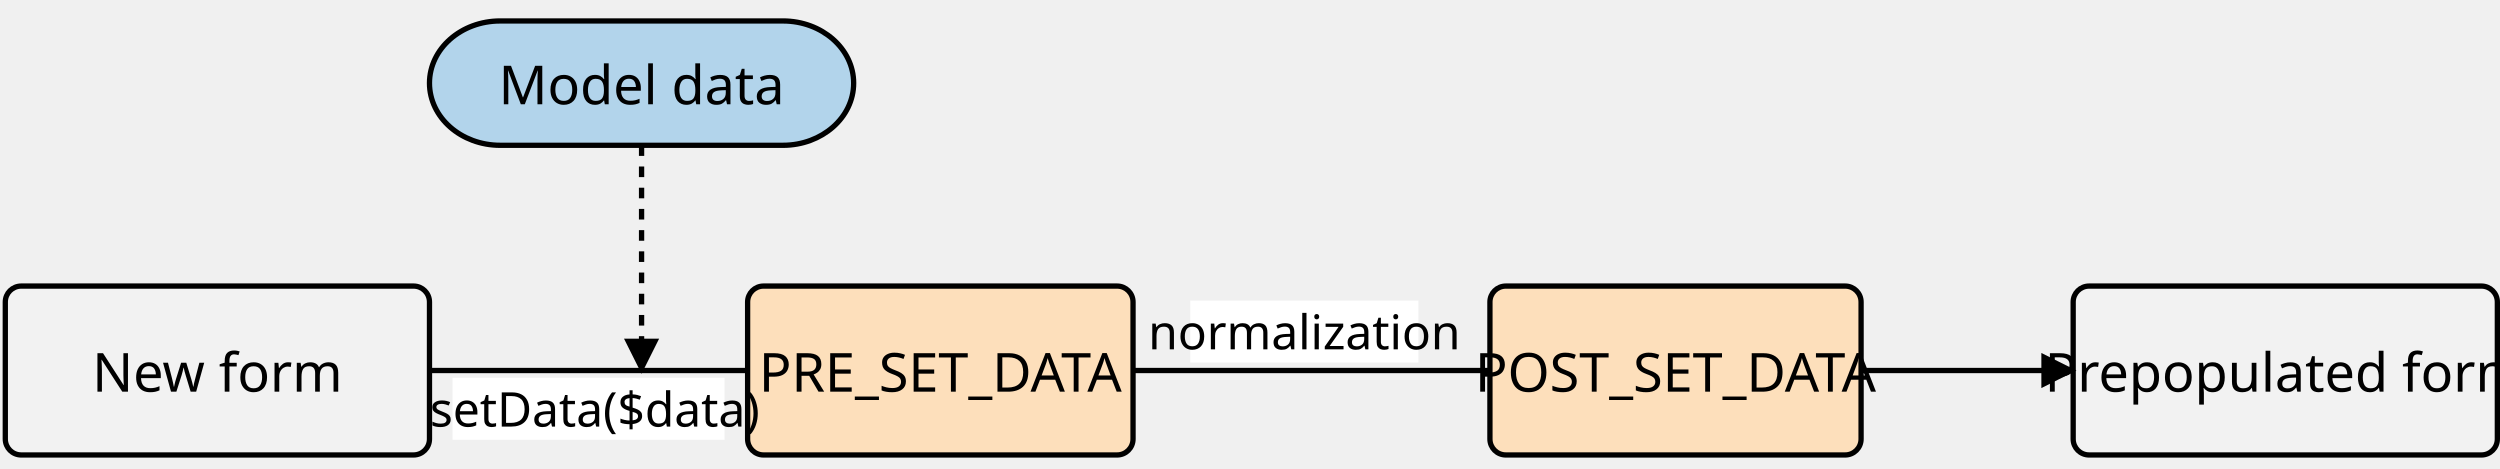
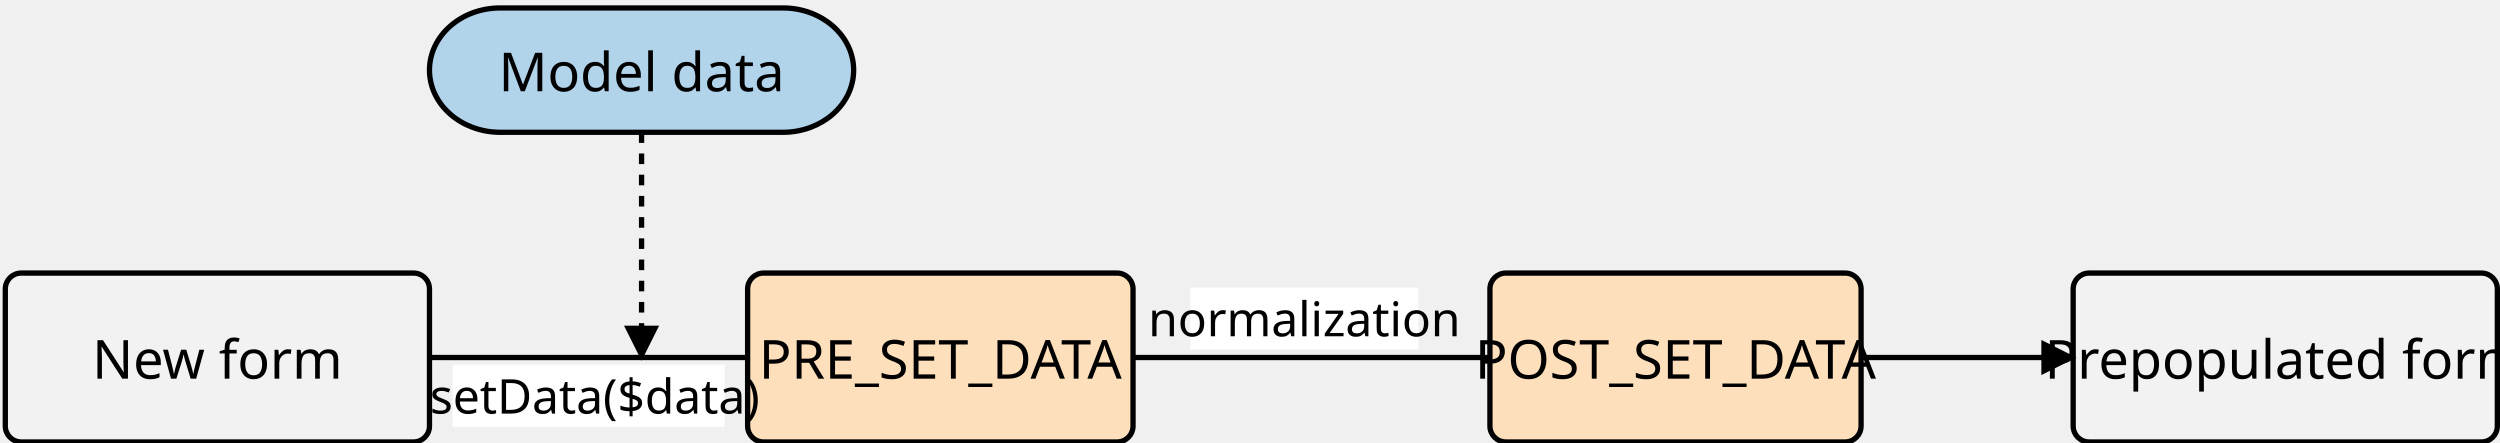
- <svg xmlns="http://www.w3.org/2000/svg" width="48cm" height="9cm" viewBox="918 1177 943 167">
+ <svg xmlns="http://www.w3.org/2000/svg" width="700" viewBox="918 1177 943 167">
  <g id="prepopulation">
    <g>
      <rect style="fill: #f2f2f2; fill-opacity: 1; stroke-opacity: 1; stroke-width: 2; stroke: #000000" x="920" y="1280" width="160" height="63.706" rx="6" ry="6" />
      <text font-size="20.32" style="fill: #000000; fill-opacity: 1; stroke: none;text-anchor:middle;font-family:PT Sans Narrow;font-style:normal;font-weight:normal" x="1000" y="1319.84">
        <tspan x="1000" y="1319.84">New form</tspan>
      </text>
    </g>
    <g>
      <rect style="fill: #f2f2f2; fill-opacity: 1; stroke-opacity: 1; stroke-width: 2; stroke: #000000" x="1700" y="1280" width="160" height="63.706" rx="6" ry="6" />
      <text font-size="20.32" style="fill: #000000; fill-opacity: 1; stroke: none;text-anchor:middle;font-family:PT Sans Narrow;font-style:normal;font-weight:normal" x="1780" y="1319.84">
        <tspan x="1780" y="1319.84">Prepopulated form</tspan>
      </text>
    </g>
    <g>
      <line style="fill: none; stroke-opacity: 1; stroke-width: 2; stroke: #000000" x1="1080" y1="1311.85" x2="1689" y2="1311.85" />
      <polygon style="fill: #000000; fill-opacity: 1; stroke-opacity: 1; stroke-width: 2; stroke: #000000" fill-rule="evenodd" points="1689,1316.85 1699,1311.85 1689,1306.85 " />
    </g>
    <g>
      <path style="fill: #b2d4eb; fill-opacity: 1; stroke-opacity: 1; stroke-width: 2; stroke: #000000" fill-rule="evenodd" d="M 1106.67 1180 L 1213.33,1180 C 1228.06,1180 1240,1190.5 1240,1203.45 C 1240,1216.4 1228.06,1226.9 1213.33,1226.9 L 1106.67,1226.9 C 1091.94,1226.9 1080,1216.4 1080,1203.45 C 1080,1190.5 1091.94,1180 1106.67,1180z" />
      <text font-size="20.32" style="fill: #000000; fill-opacity: 1; stroke: none;text-anchor:middle;font-family:PT Sans Narrow;font-style:normal;font-weight:normal" x="1160" y="1211.43">
        <tspan x="1160" y="1211.43">Model data</tspan>
      </text>
    </g>
    <g>
      <rect style="fill: #fddfbb; fill-opacity: 1; stroke-opacity: 1; stroke-width: 2; stroke: #000000" x="1480" y="1280" width="140" height="63.706" rx="6" ry="6" />
      <text font-size="20.32" style="fill: #000000; fill-opacity: 1; stroke: none;text-anchor:middle;font-family:PT Sans Narrow;font-style:normal;font-weight:normal" x="1550" y="1319.84">
        <tspan x="1550" y="1319.84">POST_SET_DATA</tspan>
      </text>
    </g>
    <g>
      <rect style="fill: #fddfbb; fill-opacity: 1; stroke-opacity: 1; stroke-width: 2; stroke: #000000" x="1200" y="1280" width="145.381" height="63.706" rx="6" ry="6" />
      <text font-size="20.32" style="fill: #000000; fill-opacity: 1; stroke: none;text-anchor:middle;font-family:PT Sans Narrow;font-style:normal;font-weight:normal" x="1272.69" y="1319.84">
        <tspan x="1272.69" y="1319.84">PRE_SET_DATA</tspan>
      </text>
    </g>
    <g>
      <rect style="fill: #ffffff; fill-opacity: 1; stroke: none" x="1088.7" y="1314.61" width="102.6" height="23.372" />
      <text font-size="18.062" style="fill: #000000; fill-opacity: 1; stroke: none;text-anchor:middle;font-family:PT Sans Narrow;font-style:normal;font-weight:normal" x="1140" y="1333">
        <tspan xml:space="preserve" x="1140" y="1333">  setData($data) </tspan>
      </text>
    </g>
    <g>
      <line style="fill: none; stroke-opacity: 1; stroke-width: 2; stroke-dasharray: 4; stroke: #000000" x1="1160" y1="1226.9" x2="1160" y2="1300.85" />
      <polygon style="fill: #000000; fill-opacity: 1; stroke-opacity: 1; stroke-width: 2; stroke: #000000" fill-rule="evenodd" points="1155,1300.85 1160,1310.85 1165,1300.85 " />
    </g>
    <g>
      <rect style="fill: #ffffff; fill-opacity: 1; stroke: none" x="1366.97" y="1285.47" width="86.05" height="23.372" />
      <text font-size="18.062" style="fill: #000000; fill-opacity: 1; stroke: none;text-anchor:middle;font-family:PT Sans Narrow;font-style:normal;font-weight:normal" x="1410" y="1303.85">
        <tspan x="1410" y="1303.85">normalization</tspan>
      </text>
    </g>
  </g>
</svg>
